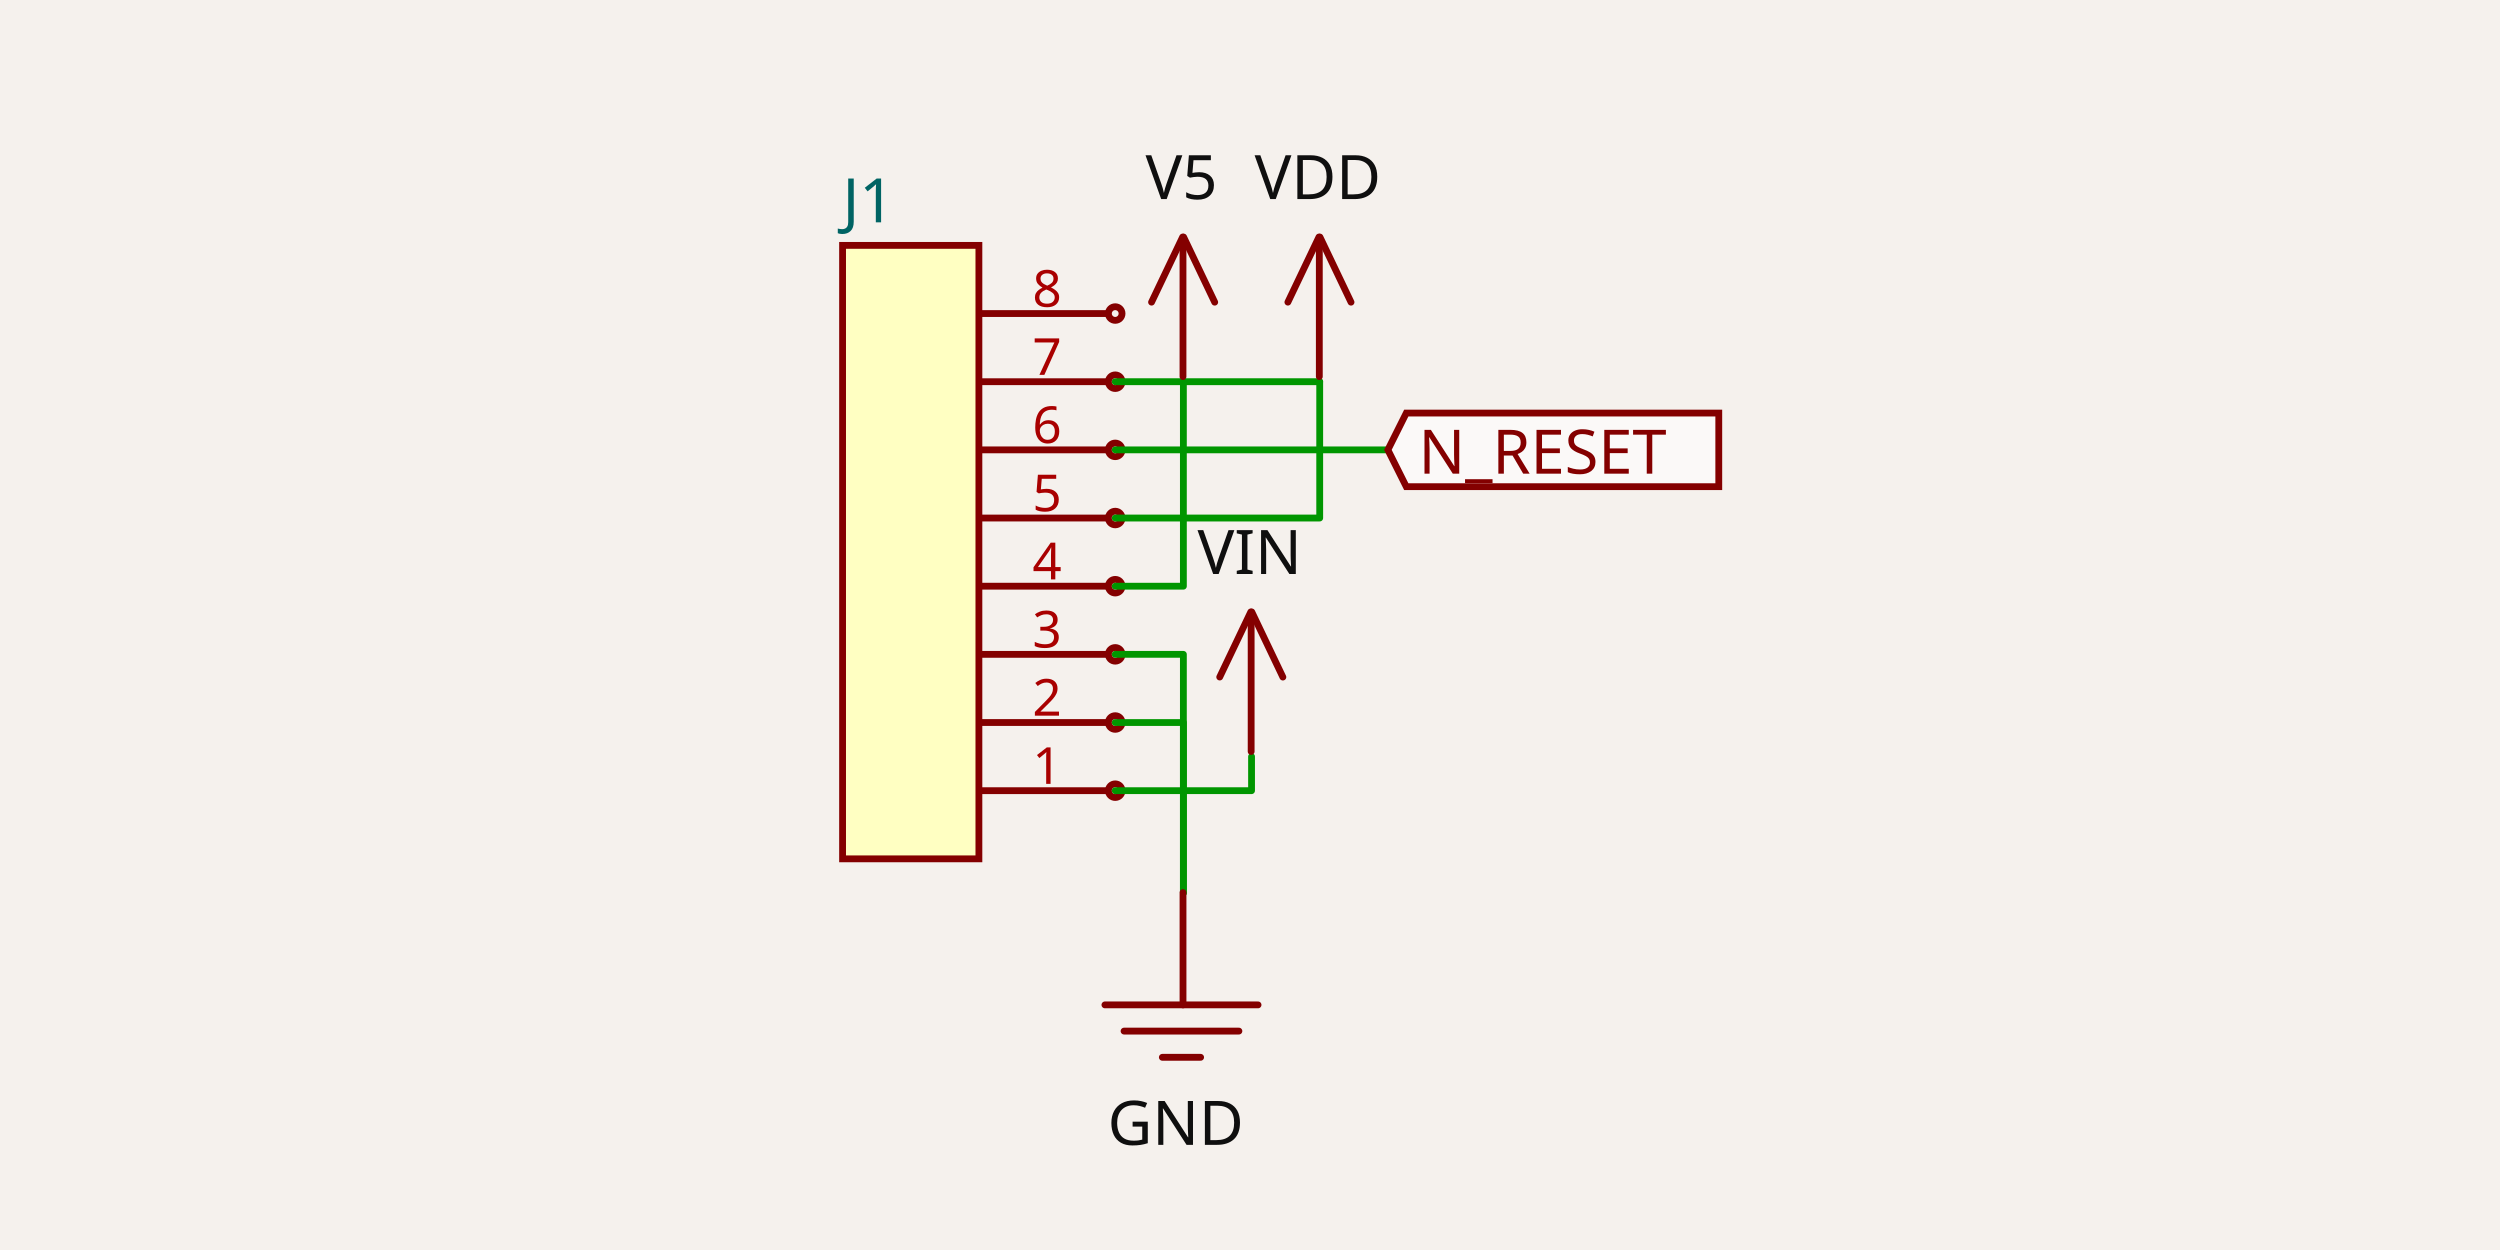
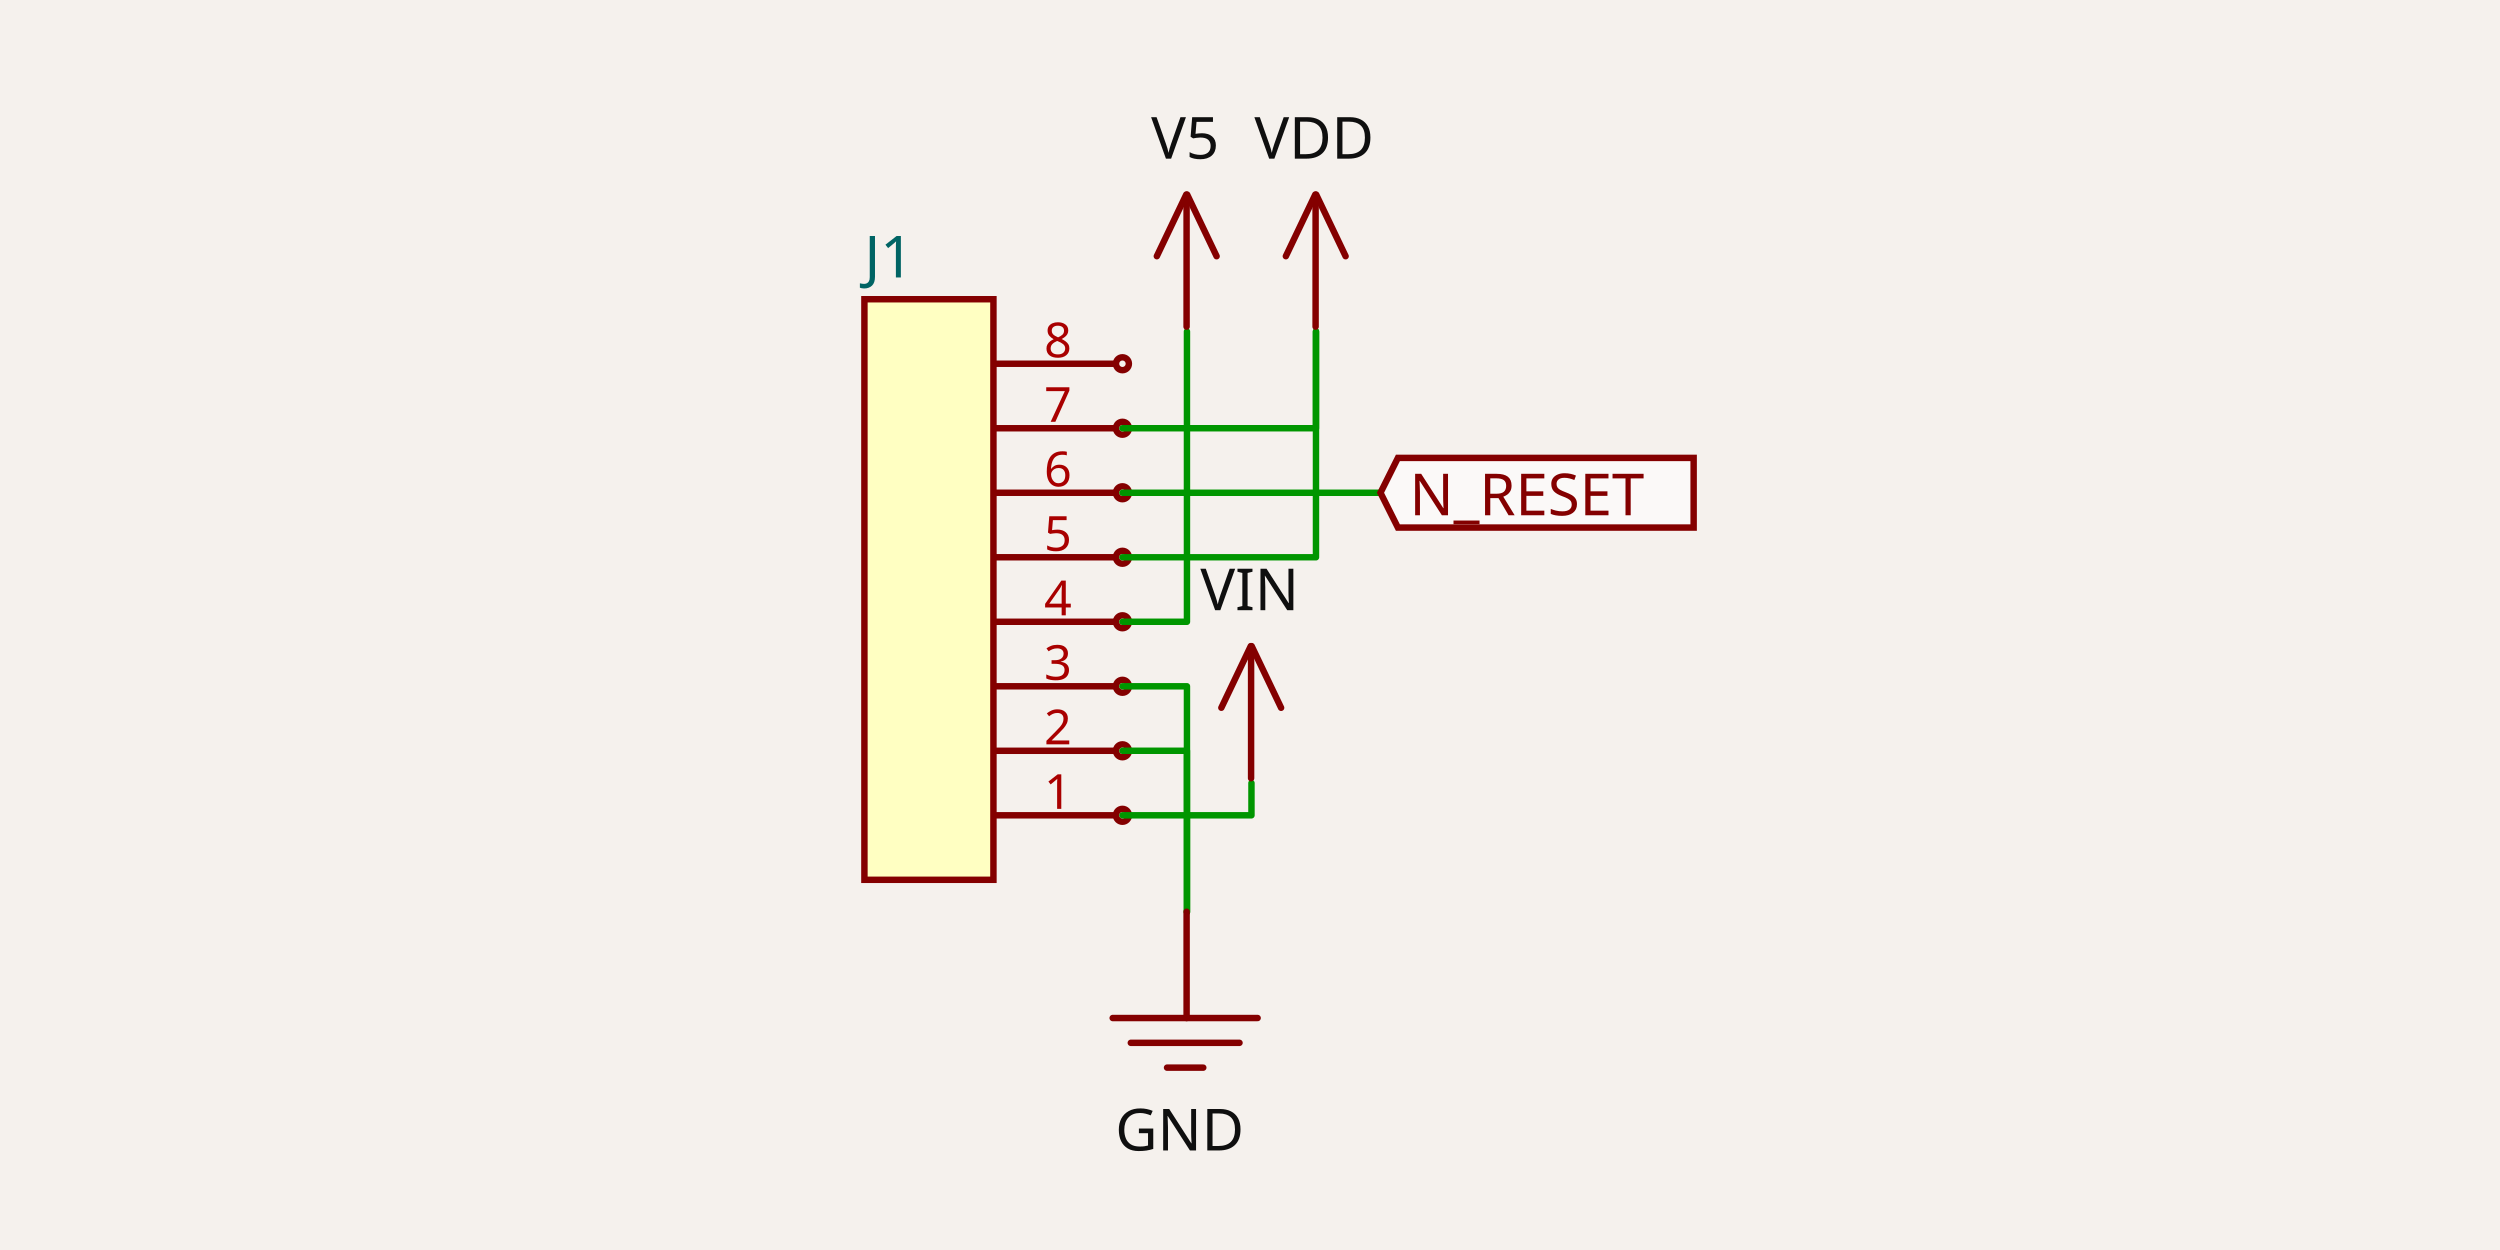
- <svg xmlns="http://www.w3.org/2000/svg" width="1200" height="600" style="background-color: rgb(245, 241, 237)" data-real-to-screen-transform="matrix(163.5887741748,0,0,-163.5887741748,437.1528282681,-552.9300567108)">
+ <svg xmlns="http://www.w3.org/2000/svg" width="1200" height="600" style="background-color: rgb(245, 241, 237)" data-real-to-screen-transform="matrix(154.8200646804,0,0,-154.8200646804,445.8817862795,-491.1305305168)">
  <style>
              .boundary { fill: rgb(245, 241, 237); }
              .schematic-boundary { fill: none; stroke: #fff; }
              .component { fill: none; stroke: rgb(132, 0, 0); }
              .chip { fill: rgb(255, 255, 194); stroke: rgb(132, 0, 0); }
              .component-pin { fill: none; stroke: rgb(132, 0, 0); }
              .trace:hover {
                filter: invert(1);
              }
              .trace:hover .trace-crossing-outline {
                opacity: 0;
              }
              .trace:hover .trace-junction {
                filter: invert(1);
              }
              .text { font-family: sans-serif; fill: rgb(0, 150, 0); }
              .pin-number { fill: rgb(169, 0, 0); }
              .port-label { fill: rgb(0, 100, 100); }
              .component-name { fill: rgb(0, 100, 100); }
            </style>
  <rect class="boundary" x="0" y="0" width="1200" height="600" />
  <g data-circuit-json-type="schematic_component" data-schematic-component-id="schematic_component_0">
-     <rect class="component chip" x="404.435" y="117.784" width="65.436" height="294.46" stroke-width="3.272px" fill="rgb(255, 255, 194)" stroke="rgb(132, 0, 0)" />
-     <rect class="component-overlay" x="404.435" y="117.784" width="65.436" height="294.46" fill="transparent" />
-     <text x="404.435" y="433.51" fill="#006464" text-anchor="start" dominant-baseline="middle" font-family="sans-serif" font-size="29.446px" transform="rotate(0, 404.4351, 433.5103)" />
-     <text x="404.435" y="96.517" fill="#006464" text-anchor="start" dominant-baseline="middle" font-family="sans-serif" font-size="29.446px" transform="rotate(0, 404.4351, 96.51738)">J1</text>
-     <line class="component-pin" x1="532.034" y1="379.526" x2="469.871" y2="379.526" stroke-width="3.272px" />
-     <circle class="component-pin" cx="535.306" cy="379.526" r="3.272" stroke-width="3.272px" />
-     <text class="pin-number" x="502.588" y="376.254" style="font-family: sans-serif;" fill="rgb(169, 0, 0)" text-anchor="middle" dominant-baseline="auto" font-size="24.538px" transform="">1</text>
-     <line class="component-pin" x1="532.034" y1="346.808" x2="469.871" y2="346.808" stroke-width="3.272px" />
-     <circle class="component-pin" cx="535.306" cy="346.808" r="3.272" stroke-width="3.272px" />
-     <text class="pin-number" x="502.588" y="343.536" style="font-family: sans-serif;" fill="rgb(169, 0, 0)" text-anchor="middle" dominant-baseline="auto" font-size="24.538px" transform="">2</text>
-     <line class="component-pin" x1="532.034" y1="314.09" x2="469.871" y2="314.09" stroke-width="3.272px" />
-     <circle class="component-pin" cx="535.306" cy="314.09" r="3.272" stroke-width="3.272px" />
-     <text class="pin-number" x="502.588" y="310.819" style="font-family: sans-serif;" fill="rgb(169, 0, 0)" text-anchor="middle" dominant-baseline="auto" font-size="24.538px" transform="">3</text>
-     <line class="component-pin" x1="532.034" y1="281.373" x2="469.871" y2="281.373" stroke-width="3.272px" />
-     <circle class="component-pin" cx="535.306" cy="281.373" r="3.272" stroke-width="3.272px" />
-     <text class="pin-number" x="502.588" y="278.101" style="font-family: sans-serif;" fill="rgb(169, 0, 0)" text-anchor="middle" dominant-baseline="auto" font-size="24.538px" transform="">4</text>
-     <line class="component-pin" x1="532.034" y1="248.655" x2="469.871" y2="248.655" stroke-width="3.272px" />
-     <circle class="component-pin" cx="535.306" cy="248.655" r="3.272" stroke-width="3.272px" />
-     <text class="pin-number" x="502.588" y="245.383" style="font-family: sans-serif;" fill="rgb(169, 0, 0)" text-anchor="middle" dominant-baseline="auto" font-size="24.538px" transform="">5</text>
-     <line class="component-pin" x1="532.034" y1="215.937" x2="469.871" y2="215.937" stroke-width="3.272px" />
-     <circle class="component-pin" cx="535.306" cy="215.937" r="3.272" stroke-width="3.272px" />
-     <text class="pin-number" x="502.588" y="212.665" style="font-family: sans-serif;" fill="rgb(169, 0, 0)" text-anchor="middle" dominant-baseline="auto" font-size="24.538px" transform="">6</text>
-     <line class="component-pin" x1="532.034" y1="183.219" x2="469.871" y2="183.219" stroke-width="3.272px" />
-     <circle class="component-pin" cx="535.306" cy="183.219" r="3.272" stroke-width="3.272px" />
-     <text class="pin-number" x="502.588" y="179.948" style="font-family: sans-serif;" fill="rgb(169, 0, 0)" text-anchor="middle" dominant-baseline="auto" font-size="24.538px" transform="">7</text>
-     <line class="component-pin" x1="532.034" y1="150.502" x2="469.871" y2="150.502" stroke-width="3.272px" />
-     <circle class="component-pin" cx="535.306" cy="150.502" r="3.272" stroke-width="3.272px" />
-     <text class="pin-number" x="502.588" y="147.23" style="font-family: sans-serif;" fill="rgb(169, 0, 0)" text-anchor="middle" dominant-baseline="auto" font-size="24.538px" transform="">8</text>
+     <rect class="component chip" x="414.918" y="143.632" width="61.928" height="278.676" stroke-width="3.096px" fill="rgb(255, 255, 194)" stroke="rgb(132, 0, 0)" />
+     <rect class="component-overlay" x="414.918" y="143.632" width="61.928" height="278.676" fill="transparent" />
+     <text x="414.918" y="442.434" fill="#006464" text-anchor="start" dominant-baseline="middle" font-family="sans-serif" font-size="27.868px" transform="rotate(0, 414.9178, 442.4345)" />
+     <text x="414.918" y="123.505" fill="#006464" text-anchor="start" dominant-baseline="middle" font-family="sans-serif" font-size="27.868px" transform="rotate(0, 414.9178, 123.5051)">J1</text>
+     <line class="component-pin" x1="535.677" y1="391.344" x2="476.846" y2="391.344" stroke-width="3.096px" />
+     <circle class="component-pin" cx="538.774" cy="391.344" r="3.096" stroke-width="3.096px" />
+     <text class="pin-number" x="507.81" y="388.247" style="font-family: sans-serif;" fill="rgb(169, 0, 0)" text-anchor="middle" dominant-baseline="auto" font-size="23.223px" transform="">1</text>
+     <line class="component-pin" x1="535.677" y1="360.38" x2="476.846" y2="360.38" stroke-width="3.096px" />
+     <circle class="component-pin" cx="538.774" cy="360.38" r="3.096" stroke-width="3.096px" />
+     <text class="pin-number" x="507.81" y="357.283" style="font-family: sans-serif;" fill="rgb(169, 0, 0)" text-anchor="middle" dominant-baseline="auto" font-size="23.223px" transform="">2</text>
+     <line class="component-pin" x1="535.677" y1="329.416" x2="476.846" y2="329.416" stroke-width="3.096px" />
+     <circle class="component-pin" cx="538.774" cy="329.416" r="3.096" stroke-width="3.096px" />
+     <text class="pin-number" x="507.81" y="326.319" style="font-family: sans-serif;" fill="rgb(169, 0, 0)" text-anchor="middle" dominant-baseline="auto" font-size="23.223px" transform="">3</text>
+     <line class="component-pin" x1="535.677" y1="298.452" x2="476.846" y2="298.452" stroke-width="3.096px" />
+     <circle class="component-pin" cx="538.774" cy="298.452" r="3.096" stroke-width="3.096px" />
+     <text class="pin-number" x="507.81" y="295.355" style="font-family: sans-serif;" fill="rgb(169, 0, 0)" text-anchor="middle" dominant-baseline="auto" font-size="23.223px" transform="">4</text>
+     <line class="component-pin" x1="535.677" y1="267.488" x2="476.846" y2="267.488" stroke-width="3.096px" />
+     <circle class="component-pin" cx="538.774" cy="267.488" r="3.096" stroke-width="3.096px" />
+     <text class="pin-number" x="507.81" y="264.391" style="font-family: sans-serif;" fill="rgb(169, 0, 0)" text-anchor="middle" dominant-baseline="auto" font-size="23.223px" transform="">5</text>
+     <line class="component-pin" x1="535.677" y1="236.524" x2="476.846" y2="236.524" stroke-width="3.096px" />
+     <circle class="component-pin" cx="538.774" cy="236.524" r="3.096" stroke-width="3.096px" />
+     <text class="pin-number" x="507.81" y="233.427" style="font-family: sans-serif;" fill="rgb(169, 0, 0)" text-anchor="middle" dominant-baseline="auto" font-size="23.223px" transform="">6</text>
+     <line class="component-pin" x1="535.677" y1="205.56" x2="476.846" y2="205.56" stroke-width="3.096px" />
+     <circle class="component-pin" cx="538.774" cy="205.56" r="3.096" stroke-width="3.096px" />
+     <text class="pin-number" x="507.81" y="202.463" style="font-family: sans-serif;" fill="rgb(169, 0, 0)" text-anchor="middle" dominant-baseline="auto" font-size="23.223px" transform="">7</text>
+     <line class="component-pin" x1="535.677" y1="174.596" x2="476.846" y2="174.596" stroke-width="3.096px" />
+     <circle class="component-pin" cx="538.774" cy="174.596" r="3.096" stroke-width="3.096px" />
+     <text class="pin-number" x="507.81" y="171.499" style="font-family: sans-serif;" fill="rgb(169, 0, 0)" text-anchor="middle" dominant-baseline="auto" font-size="23.223px" transform="">8</text>
  </g>
  <g class="trace" data-circuit-json-type="schematic_trace" data-schematic-trace-id="schematic_trace_0">
-     <path d="M 535.306 379.526 L 600.742 379.526 L 600.742 363.167" class="trace-invisible-hover-outline" stroke="rgb(0, 150, 0)" fill="none" stroke-width="26.174px" stroke-linecap="round" opacity="0" stroke-linejoin="round" />
-     <path d="M 535.306 379.526 L 600.742 379.526 L 600.742 363.167" stroke="rgb(0, 150, 0)" fill="none" stroke-width="3.272px" stroke-linecap="round" stroke-linejoin="round" />
+     <path d="M 538.774 391.344 L 600.702 391.344 L 600.702 375.862" class="trace-invisible-hover-outline" stroke="rgb(0, 150, 0)" fill="none" stroke-width="24.771px" stroke-linecap="round" opacity="0" stroke-linejoin="round" />
+     <path d="M 538.774 391.344 L 600.702 391.344 L 600.702 375.862" stroke="rgb(0, 150, 0)" fill="none" stroke-width="3.096px" stroke-linecap="round" stroke-linejoin="round" />
  </g>
  <g class="trace" data-circuit-json-type="schematic_trace" data-schematic-trace-id="schematic_trace_1">
-     <path d="M 535.306 346.808 L 568.024 346.808 L 568.024 428.603" class="trace-invisible-hover-outline" stroke="rgb(0, 150, 0)" fill="none" stroke-width="26.174px" stroke-linecap="round" opacity="0" stroke-linejoin="round" />
-     <path d="M 535.306 346.808 L 568.024 346.808 L 568.024 428.603" stroke="rgb(0, 150, 0)" fill="none" stroke-width="3.272px" stroke-linecap="round" stroke-linejoin="round" />
+     <path d="M 538.774 360.38 L 569.738 360.38 L 569.738 437.79" class="trace-invisible-hover-outline" stroke="rgb(0, 150, 0)" fill="none" stroke-width="24.771px" stroke-linecap="round" opacity="0" stroke-linejoin="round" />
+     <path d="M 538.774 360.38 L 569.738 360.38 L 569.738 437.79" stroke="rgb(0, 150, 0)" fill="none" stroke-width="3.096px" stroke-linecap="round" stroke-linejoin="round" />
  </g>
  <g class="trace" data-circuit-json-type="schematic_trace" data-schematic-trace-id="schematic_trace_2">
-     <path d="M 535.306 314.09 L 568.024 314.09 L 568.024 428.603" class="trace-invisible-hover-outline" stroke="rgb(0, 150, 0)" fill="none" stroke-width="26.174px" stroke-linecap="round" opacity="0" stroke-linejoin="round" />
-     <path d="M 535.306 314.09 L 568.024 314.09 L 568.024 428.603" stroke="rgb(0, 150, 0)" fill="none" stroke-width="3.272px" stroke-linecap="round" stroke-linejoin="round" />
+     <path d="M 538.774 329.416 L 569.738 329.416 L 569.738 437.79" class="trace-invisible-hover-outline" stroke="rgb(0, 150, 0)" fill="none" stroke-width="24.771px" stroke-linecap="round" opacity="0" stroke-linejoin="round" />
+     <path d="M 538.774 329.416 L 569.738 329.416 L 569.738 437.79" stroke="rgb(0, 150, 0)" fill="none" stroke-width="3.096px" stroke-linecap="round" stroke-linejoin="round" />
  </g>
  <g class="trace" data-circuit-json-type="schematic_trace" data-schematic-trace-id="schematic_trace_3">
-     <path d="M 535.306 281.373 L 568.024 281.373 L 568.024 183.219" class="trace-invisible-hover-outline" stroke="rgb(0, 150, 0)" fill="none" stroke-width="26.174px" stroke-linecap="round" opacity="0" stroke-linejoin="round" />
-     <path d="M 535.306 281.373 L 568.024 281.373 L 568.024 183.219" stroke="rgb(0, 150, 0)" fill="none" stroke-width="3.272px" stroke-linecap="round" stroke-linejoin="round" />
+     <path d="M 538.774 298.452 L 569.738 298.452 L 569.738 159.114" class="trace-invisible-hover-outline" stroke="rgb(0, 150, 0)" fill="none" stroke-width="24.771px" stroke-linecap="round" opacity="0" stroke-linejoin="round" />
+     <path d="M 538.774 298.452 L 569.738 298.452 L 569.738 159.114" stroke="rgb(0, 150, 0)" fill="none" stroke-width="3.096px" stroke-linecap="round" stroke-linejoin="round" />
  </g>
  <g class="trace" data-circuit-json-type="schematic_trace" data-schematic-trace-id="schematic_trace_4">
-     <path d="M 535.306 248.655 L 633.459 248.655 L 633.459 183.219" class="trace-invisible-hover-outline" stroke="rgb(0, 150, 0)" fill="none" stroke-width="26.174px" stroke-linecap="round" opacity="0" stroke-linejoin="round" />
-     <path d="M 535.306 248.655 L 633.459 248.655 L 633.459 183.219" stroke="rgb(0, 150, 0)" fill="none" stroke-width="3.272px" stroke-linecap="round" stroke-linejoin="round" />
+     <path d="M 538.774 267.488 L 631.666 267.488 L 631.666 159.114" class="trace-invisible-hover-outline" stroke="rgb(0, 150, 0)" fill="none" stroke-width="24.771px" stroke-linecap="round" opacity="0" stroke-linejoin="round" />
+     <path d="M 538.774 267.488 L 631.666 267.488 L 631.666 159.114" stroke="rgb(0, 150, 0)" fill="none" stroke-width="3.096px" stroke-linecap="round" stroke-linejoin="round" />
  </g>
  <g class="trace" data-circuit-json-type="schematic_trace" data-schematic-trace-id="schematic_trace_5">
-     <path d="M 535.306 183.219 L 633.459 183.219" class="trace-invisible-hover-outline" stroke="rgb(0, 150, 0)" fill="none" stroke-width="26.174px" stroke-linecap="round" opacity="0" stroke-linejoin="round" />
-     <path d="M 535.306 183.219 L 633.459 183.219" stroke="rgb(0, 150, 0)" fill="none" stroke-width="3.272px" stroke-linecap="round" stroke-linejoin="round" />
+     <path d="M 538.774 205.56 L 631.666 205.56 L 631.666 159.114" class="trace-invisible-hover-outline" stroke="rgb(0, 150, 0)" fill="none" stroke-width="24.771px" stroke-linecap="round" opacity="0" stroke-linejoin="round" />
+     <path d="M 538.774 205.56 L 631.666 205.56 L 631.666 159.114" stroke="rgb(0, 150, 0)" fill="none" stroke-width="3.096px" stroke-linecap="round" stroke-linejoin="round" />
  </g>
  <g class="trace" data-circuit-json-type="schematic_trace" data-schematic-trace-id="schematic_trace_6">
-     <path d="M 535.306 215.937 L 666.177 215.937" class="trace-invisible-hover-outline" stroke="rgb(0, 150, 0)" fill="none" stroke-width="26.174px" stroke-linecap="round" opacity="0" stroke-linejoin="round" />
-     <path d="M 535.306 215.937 L 666.177 215.937" stroke="rgb(0, 150, 0)" fill="none" stroke-width="3.272px" stroke-linecap="round" stroke-linejoin="round" />
+     <path d="M 538.774 236.524 L 662.63 236.524" class="trace-invisible-hover-outline" stroke="rgb(0, 150, 0)" fill="none" stroke-width="24.771px" stroke-linecap="round" opacity="0" stroke-linejoin="round" />
+     <path d="M 538.774 236.524 L 662.63 236.524" stroke="rgb(0, 150, 0)" fill="none" stroke-width="3.096px" stroke-linecap="round" stroke-linejoin="round" />
  </g>
-   <rect class="component-overlay" x="585.465" y="293.722" width="30.31" height="67" fill="transparent" />
-   <path d="M 600.38 293.722 L 585.465 324.979" stroke="rgb(132, 0, 0)" fill="none" stroke-width="3.272px" stroke-linecap="round" />
-   <path d="M 600.859 293.739 L 615.774 324.996" stroke="rgb(132, 0, 0)" fill="none" stroke-width="3.272px" stroke-linecap="round" />
-   <path d="M 600.553 294.547 L 600.553 360.722" stroke="rgb(132, 0, 0)" fill="none" stroke-width="3.272px" stroke-linecap="round" />
-   <text x="599.821" y="284.136" fill="rgb(15, 15, 15)" font-family="sans-serif" text-anchor="middle" dominant-baseline="ideographic" font-size="29.446px">VIN</text>
-   <rect class="component-overlay" x="530.359" y="428.425" width="73.504" height="79.084" fill="transparent" />
-   <path d="M 567.846 428.425 L 567.846 482.35" stroke="rgb(132, 0, 0)" fill="none" stroke-width="3.272px" stroke-linecap="round" />
-   <path d="M 530.359 482.344 L 603.863 482.344" stroke="rgb(132, 0, 0)" fill="none" stroke-width="3.272px" stroke-linecap="round" />
-   <path d="M 539.547 494.927 L 594.675 494.927" stroke="rgb(132, 0, 0)" fill="none" stroke-width="3.272px" stroke-linecap="round" />
-   <path d="M 557.923 507.509 L 576.299 507.509" stroke="rgb(132, 0, 0)" fill="none" stroke-width="3.272px" stroke-linecap="round" />
-   <text x="564.323" y="526.67" fill="rgb(15, 15, 15)" font-family="sans-serif" text-anchor="middle" dominant-baseline="hanging" font-size="29.446px">GND</text>
-   <rect class="component-overlay" x="552.747" y="113.775" width="30.31" height="67" fill="transparent" />
-   <path d="M 567.662 113.775 L 552.747 145.032" stroke="rgb(132, 0, 0)" fill="none" stroke-width="3.272px" stroke-linecap="round" />
-   <path d="M 568.141 113.791 L 583.057 145.048" stroke="rgb(132, 0, 0)" fill="none" stroke-width="3.272px" stroke-linecap="round" />
-   <path d="M 567.835 114.599 L 567.835 180.774" stroke="rgb(132, 0, 0)" fill="none" stroke-width="3.272px" stroke-linecap="round" />
-   <text x="567.103" y="104.188" fill="rgb(15, 15, 15)" font-family="sans-serif" text-anchor="middle" dominant-baseline="ideographic" font-size="29.446px">V5</text>
-   <rect class="component-overlay" x="618.183" y="113.775" width="30.31" height="67" fill="transparent" />
-   <path d="M 633.098 113.775 L 618.183 145.032" stroke="rgb(132, 0, 0)" fill="none" stroke-width="3.272px" stroke-linecap="round" />
-   <path d="M 633.577 113.791 L 648.492 145.048" stroke="rgb(132, 0, 0)" fill="none" stroke-width="3.272px" stroke-linecap="round" />
-   <path d="M 633.271 114.599 L 633.271 180.774" stroke="rgb(132, 0, 0)" fill="none" stroke-width="3.272px" stroke-linecap="round" />
-   <text x="632.539" y="104.188" fill="rgb(15, 15, 15)" font-family="sans-serif" text-anchor="middle" dominant-baseline="ideographic" font-size="29.446px">VDD</text>
-   <path class="net-label" d="     M 666.177,215.937     L 675.011,198.27     L 825.011,198.27     L 825.011,233.605     L 675.011,233.605     Z   " fill="rgba(255, 255, 255, 0.6)" stroke="rgb(132, 0, 0)" stroke-width="3.272px" />
-   <text class="net-label-text" x="680.9" y="215.937" fill="rgb(132, 0, 0)" text-anchor="start" dominant-baseline="central" font-family="sans-serif" font-variant-numeric="tabular-nums" font-size="29.446px" transform="">N_RESET</text>
+   <rect class="component-overlay" x="586.244" y="310.139" width="28.685" height="63.408" fill="transparent" />
+   <path d="M 600.36 310.139 L 586.244 339.721" stroke="rgb(132, 0, 0)" fill="none" stroke-width="3.096px" stroke-linecap="round" />
+   <path d="M 600.813 310.155 L 614.929 339.736" stroke="rgb(132, 0, 0)" fill="none" stroke-width="3.096px" stroke-linecap="round" />
+   <path d="M 600.523 310.92 L 600.523 373.548" stroke="rgb(132, 0, 0)" fill="none" stroke-width="3.096px" stroke-linecap="round" />
+   <text x="599.831" y="301.067" fill="rgb(15, 15, 15)" font-family="sans-serif" text-anchor="middle" dominant-baseline="ideographic" font-size="27.868px">VIN</text>
+   <rect class="component-overlay" x="534.092" y="437.622" width="69.564" height="74.845" fill="transparent" />
+   <path d="M 569.57 437.622 L 569.57 488.656" stroke="rgb(132, 0, 0)" fill="none" stroke-width="3.096px" stroke-linecap="round" />
+   <path d="M 534.092 488.651 L 603.656 488.651" stroke="rgb(132, 0, 0)" fill="none" stroke-width="3.096px" stroke-linecap="round" />
+   <path d="M 542.788 500.559 L 594.961 500.559" stroke="rgb(132, 0, 0)" fill="none" stroke-width="3.096px" stroke-linecap="round" />
+   <path d="M 560.179 512.467 L 577.57 512.467" stroke="rgb(132, 0, 0)" fill="none" stroke-width="3.096px" stroke-linecap="round" />
+   <text x="566.236" y="530.601" fill="rgb(15, 15, 15)" font-family="sans-serif" text-anchor="middle" dominant-baseline="hanging" font-size="27.868px">GND</text>
+   <rect class="component-overlay" x="555.28" y="93.391" width="28.685" height="63.408" fill="transparent" />
+   <path d="M 569.396 93.391 L 555.28 122.973" stroke="rgb(132, 0, 0)" fill="none" stroke-width="3.096px" stroke-linecap="round" />
+   <path d="M 569.849 93.407 L 583.965 122.988" stroke="rgb(132, 0, 0)" fill="none" stroke-width="3.096px" stroke-linecap="round" />
+   <path d="M 569.559 94.172 L 569.559 156.8" stroke="rgb(132, 0, 0)" fill="none" stroke-width="3.096px" stroke-linecap="round" />
+   <text x="568.867" y="84.319" fill="rgb(15, 15, 15)" font-family="sans-serif" text-anchor="middle" dominant-baseline="ideographic" font-size="27.868px">V5</text>
+   <rect class="component-overlay" x="617.208" y="93.391" width="28.685" height="63.408" fill="transparent" />
+   <path d="M 631.324 93.391 L 617.208 122.973" stroke="rgb(132, 0, 0)" fill="none" stroke-width="3.096px" stroke-linecap="round" />
+   <path d="M 631.777 93.407 L 645.893 122.988" stroke="rgb(132, 0, 0)" fill="none" stroke-width="3.096px" stroke-linecap="round" />
+   <path d="M 631.487 94.172 L 631.487 156.8" stroke="rgb(132, 0, 0)" fill="none" stroke-width="3.096px" stroke-linecap="round" />
+   <text x="630.795" y="84.319" fill="rgb(15, 15, 15)" font-family="sans-serif" text-anchor="middle" dominant-baseline="ideographic" font-size="27.868px">VDD</text>
+   <path class="net-label" d="     M 662.63,236.524     L 670.99,219.803     L 812.95,219.803     L 812.95,253.244     L 670.99,253.244     Z   " fill="rgba(255, 255, 255, 0.6)" stroke="rgb(132, 0, 0)" stroke-width="3.096px" />
+   <text class="net-label-text" x="676.564" y="236.524" fill="rgb(132, 0, 0)" text-anchor="start" dominant-baseline="central" font-family="sans-serif" font-variant-numeric="tabular-nums" font-size="27.868px" transform="">N_RESET</text>
</svg>
